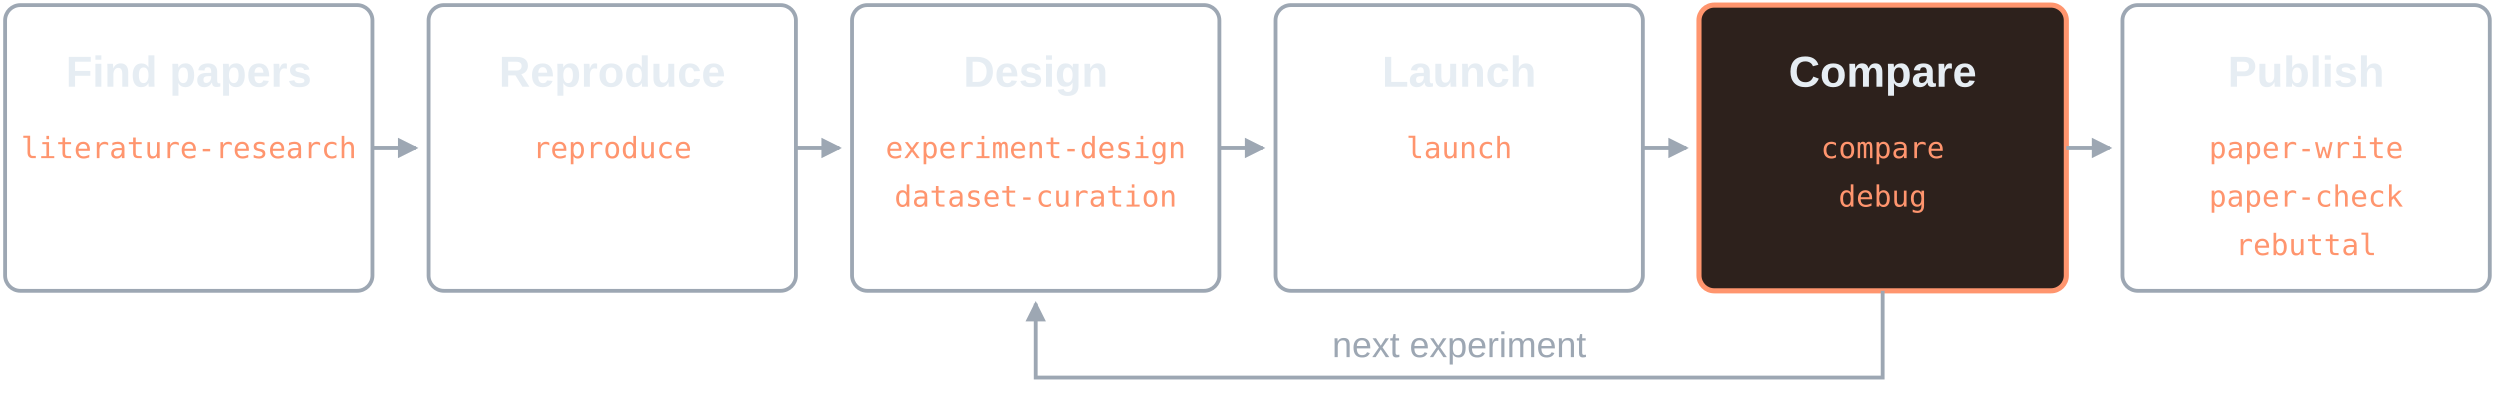
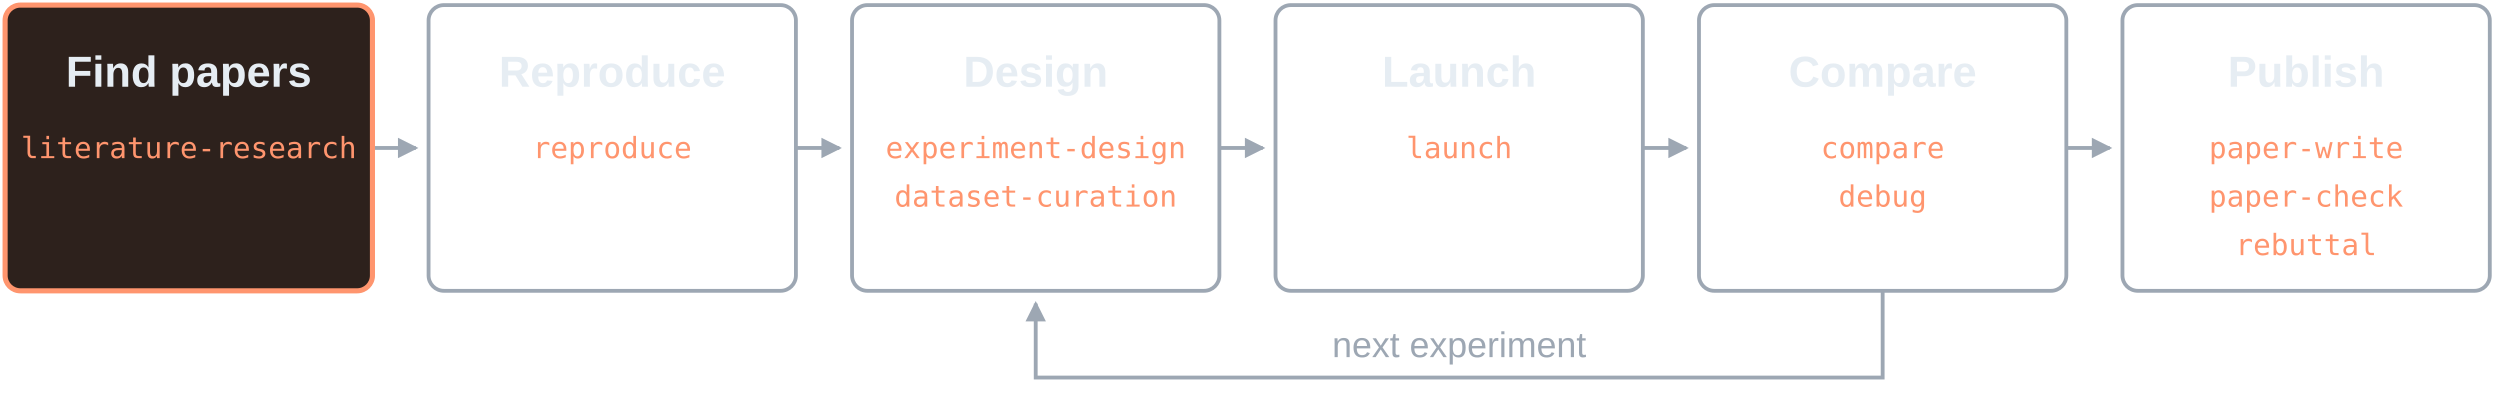
<svg xmlns="http://www.w3.org/2000/svg" width="980" height="160" viewBox="0 0 980 160" role="img" aria-labelledby="title desc">
  <defs>
+     <style>.hl{animation:walk 12s ease-in-out infinite}.loop{animation:loop 12s infinite}.loopt{animation:loopt 12s infinite}@keyframes walk{0%,7%{transform:translateX(0)}10%,17%{transform:translateX(166px)}20%,27%{transform:translateX(332px)}30%,37%{transform:translateX(498px)}40%,47%{transform:translateX(664px)}50%,57%{transform:translateX(332px)}60%,67%{transform:translateX(498px)}70%,77%{transform:translateX(664px)}80%,95%{transform:translateX(830px);opacity:1}99%{transform:translateX(830px);opacity:0}100%{transform:translateX(0);opacity:0}}@keyframes loop{0%,44%,56%,100%{stroke:#9da7b3}47%,53%{stroke:#ff956e}}@keyframes loopt{0%,44%,56%,100%{fill:#9da7b3}47%,53%{fill:#ff956e}}@media (prefers-reduced-motion:reduce){.hl{animation:none;transform:translateX(664px)}.loop,.loopt{animation:none}}</style>
    <marker id="a" markerWidth="8" markerHeight="8" refX="7" refY="4" orient="auto" markerUnits="userSpaceOnUse">
      <path d="M0 0l8 4-8 4z" fill="#9da7b3" />
    </marker>
  </defs>
  <g fill="none" stroke="#9da7b3" stroke-width="1.5">
    <rect x="2" y="2" width="144" height="112" rx="6" />
    <rect x="168" y="2" width="144" height="112" rx="6" />
    <rect x="334" y="2" width="144" height="112" rx="6" />
    <rect x="500" y="2" width="144" height="112" rx="6" />
-     <rect x="666" y="2" width="144" height="112" rx="6" fill="#2d211c" stroke="#ff956e" stroke-width="2" />
+     <rect x="666" y="2" width="144" height="112" rx="6" />
    <rect x="832" y="2" width="144" height="112" rx="6" />
    <path d="M146 58.0h17" marker-end="url(#a)" />
    <path d="M312 58.0h17" marker-end="url(#a)" />
    <path d="M478 58.0h17" marker-end="url(#a)" />
    <path d="M644 58.0h17" marker-end="url(#a)" />
    <path d="M810 58.0h17" marker-end="url(#a)" />
-     <path d="M738.0 114V148H406.0V119" marker-end="url(#a)" />
+     <path class="loop" d="M738.0 114V148H406.0V119" marker-end="url(#a)" />
  </g>
+   <rect class="hl" x="2" y="2" width="144" height="112" rx="6" fill="#2d211c" stroke="#ff956e" stroke-width="2" />
  <g text-anchor="middle">
    <text x="74.0" y="34" font-family="-apple-system,BlinkMacSystemFont,Segoe UI,Arial,sans-serif" font-size="17" font-weight="600" fill="#e6edf3">Find papers</text>
    <text x="74.0" y="62" font-family="ui-monospace,SFMono-Regular,Menlo,Consolas,monospace" font-size="11.5" fill="#ff956e">literature-research</text>
    <text x="240.0" y="34" font-family="-apple-system,BlinkMacSystemFont,Segoe UI,Arial,sans-serif" font-size="17" font-weight="600" fill="#e6edf3">Reproduce</text>
    <text x="240.0" y="62" font-family="ui-monospace,SFMono-Regular,Menlo,Consolas,monospace" font-size="11.5" fill="#ff956e">reproduce</text>
    <text x="406.0" y="34" font-family="-apple-system,BlinkMacSystemFont,Segoe UI,Arial,sans-serif" font-size="17" font-weight="600" fill="#e6edf3">Design</text>
    <text x="406.0" y="62" font-family="ui-monospace,SFMono-Regular,Menlo,Consolas,monospace" font-size="11.5" fill="#ff956e">experiment-design</text>
    <text x="406.0" y="81" font-family="ui-monospace,SFMono-Regular,Menlo,Consolas,monospace" font-size="11.5" fill="#ff956e">dataset-curation</text>
    <text x="572.0" y="34" font-family="-apple-system,BlinkMacSystemFont,Segoe UI,Arial,sans-serif" font-size="17" font-weight="600" fill="#e6edf3">Launch</text>
    <text x="572.0" y="62" font-family="ui-monospace,SFMono-Regular,Menlo,Consolas,monospace" font-size="11.5" fill="#ff956e">launch</text>
    <text x="738.0" y="34" font-family="-apple-system,BlinkMacSystemFont,Segoe UI,Arial,sans-serif" font-size="17" font-weight="600" fill="#e6edf3">Compare</text>
    <text x="738.0" y="62" font-family="ui-monospace,SFMono-Regular,Menlo,Consolas,monospace" font-size="11.5" fill="#ff956e">compare</text>
    <text x="738.0" y="81" font-family="ui-monospace,SFMono-Regular,Menlo,Consolas,monospace" font-size="11.5" fill="#ff956e">debug</text>
    <text x="904.0" y="34" font-family="-apple-system,BlinkMacSystemFont,Segoe UI,Arial,sans-serif" font-size="17" font-weight="600" fill="#e6edf3">Publish</text>
    <text x="904.0" y="62" font-family="ui-monospace,SFMono-Regular,Menlo,Consolas,monospace" font-size="11.5" fill="#ff956e">paper-write</text>
    <text x="904.0" y="81" font-family="ui-monospace,SFMono-Regular,Menlo,Consolas,monospace" font-size="11.5" fill="#ff956e">paper-check</text>
    <text x="904.0" y="100" font-family="ui-monospace,SFMono-Regular,Menlo,Consolas,monospace" font-size="11.5" fill="#ff956e">rebuttal</text>
-     <text x="572.0" y="140" font-family="-apple-system,BlinkMacSystemFont,Segoe UI,Arial,sans-serif" font-size="14" fill="#9da7b3">next experiment</text>
+     <text class="loopt" x="572.0" y="140" font-family="-apple-system,BlinkMacSystemFont,Segoe UI,Arial,sans-serif" font-size="14" fill="#9da7b3">next experiment</text>
  </g>
</svg>
